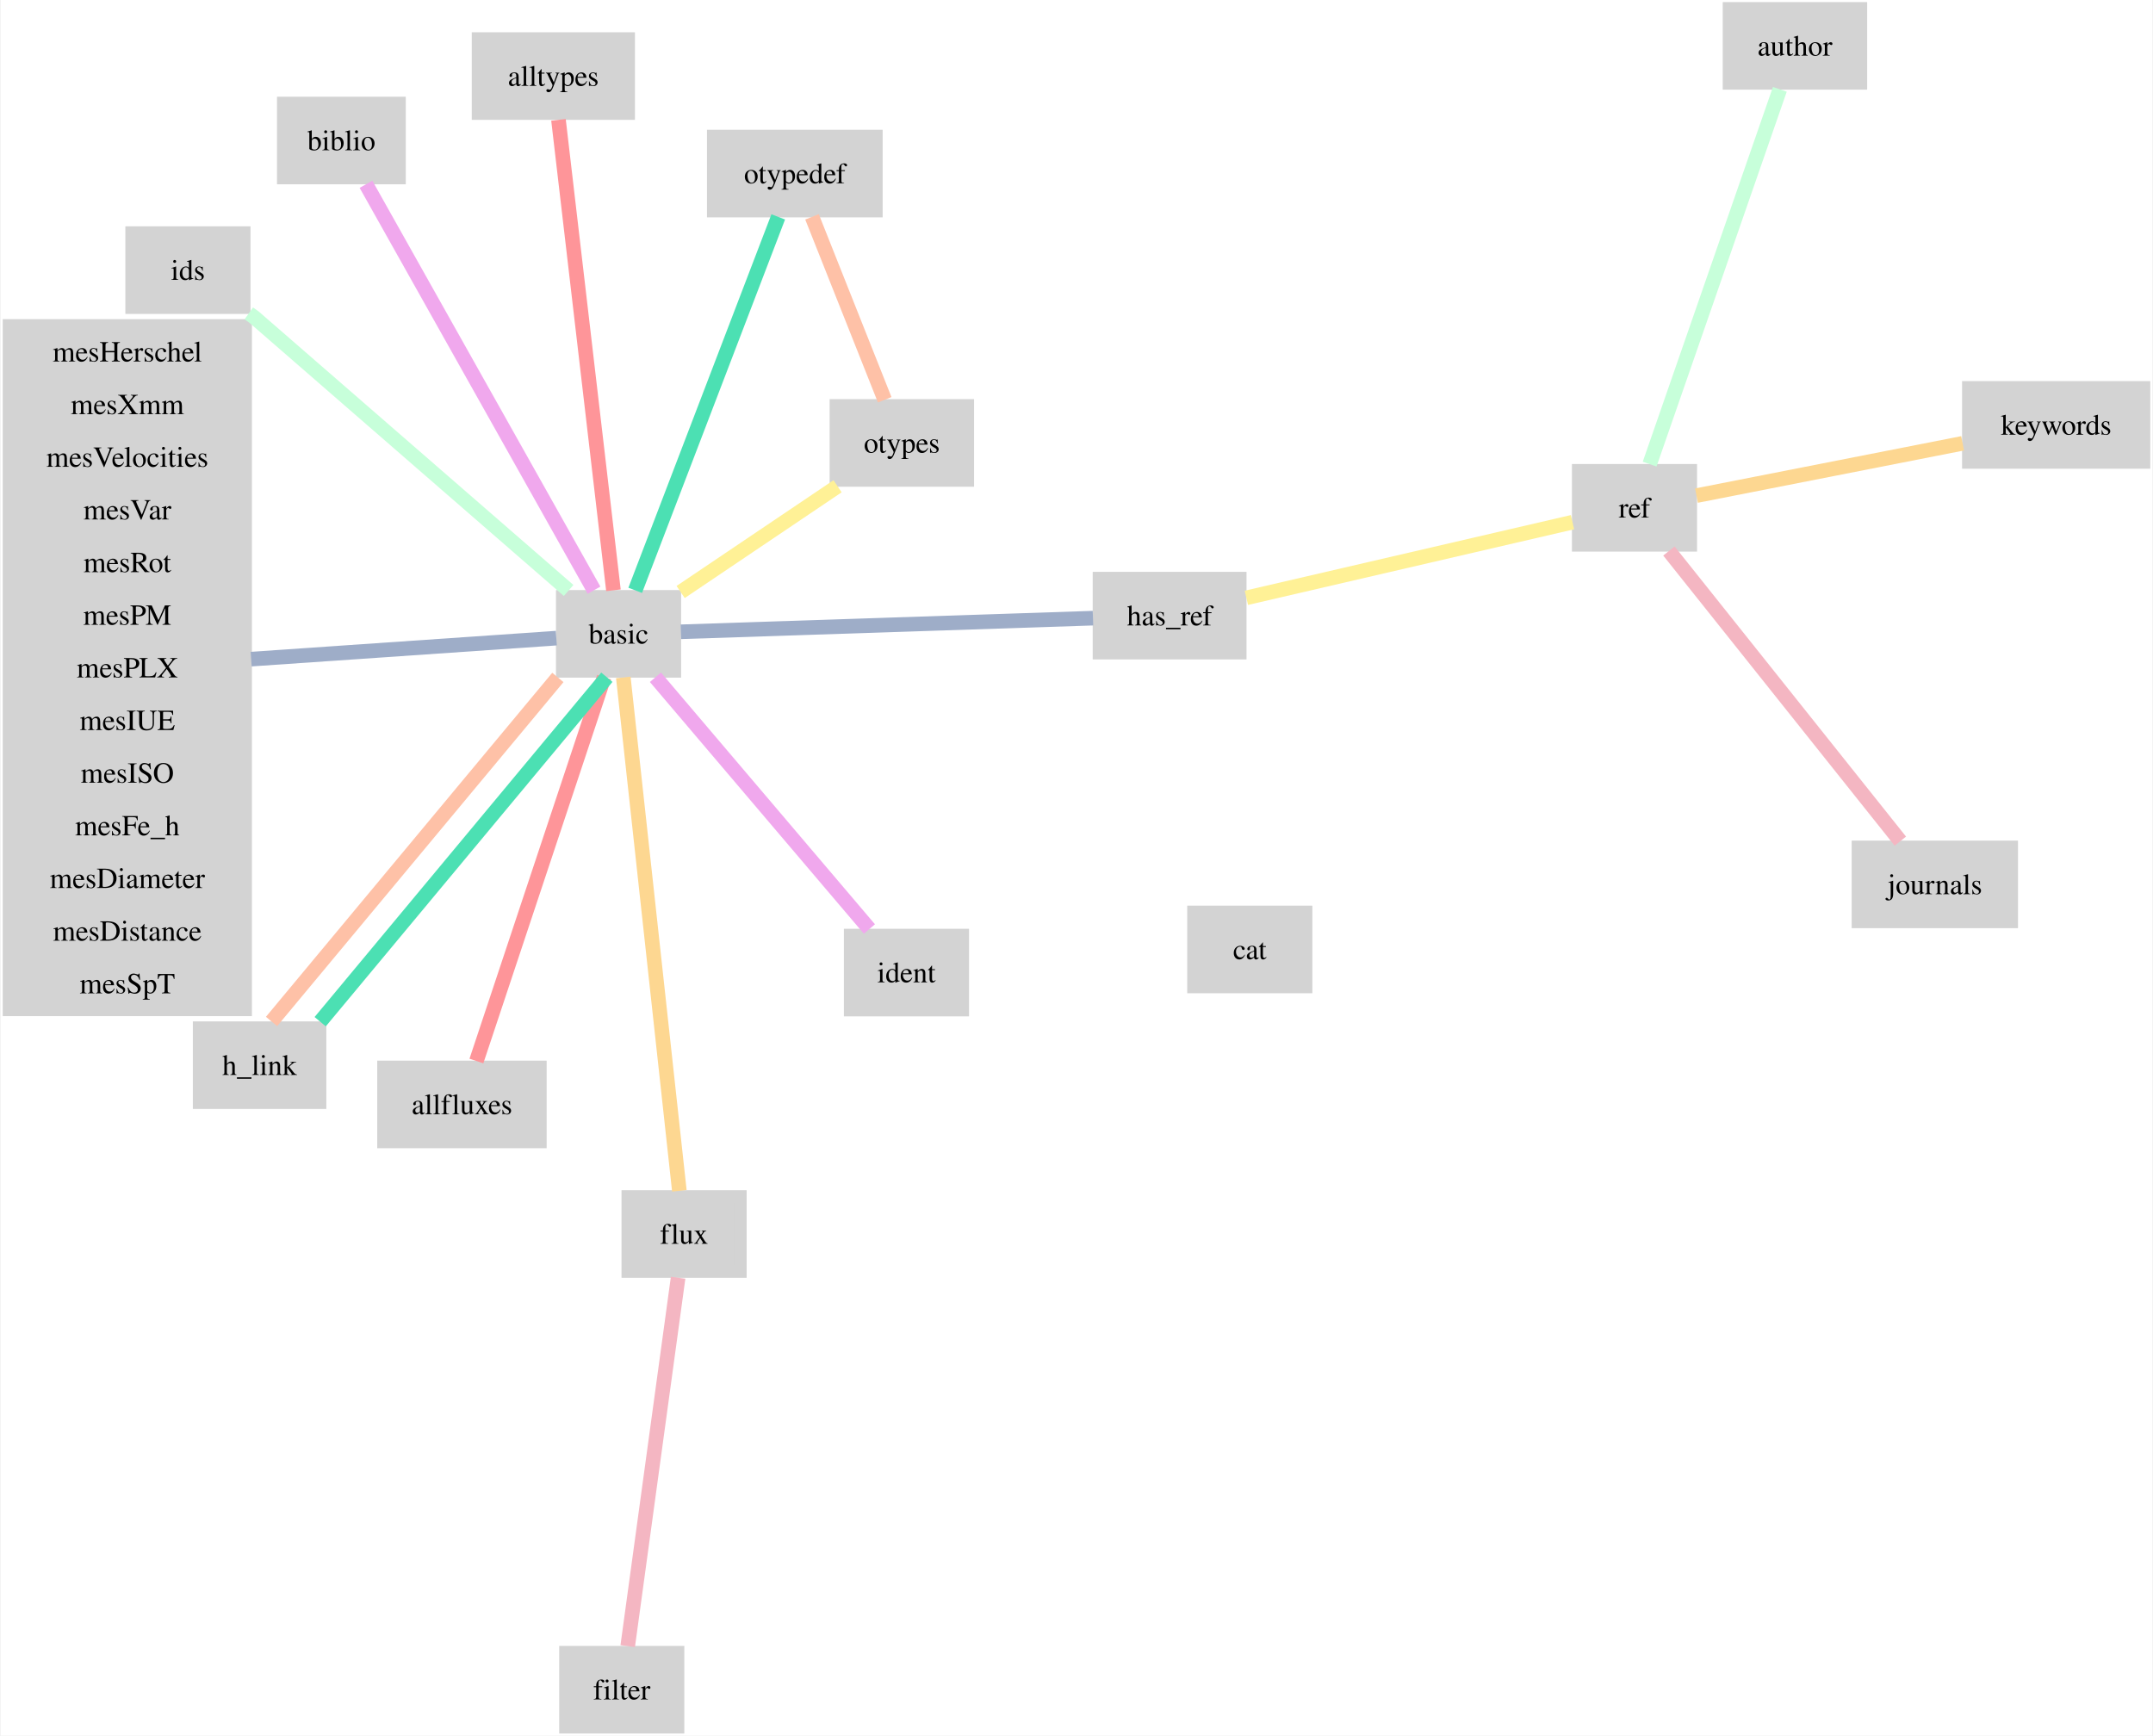
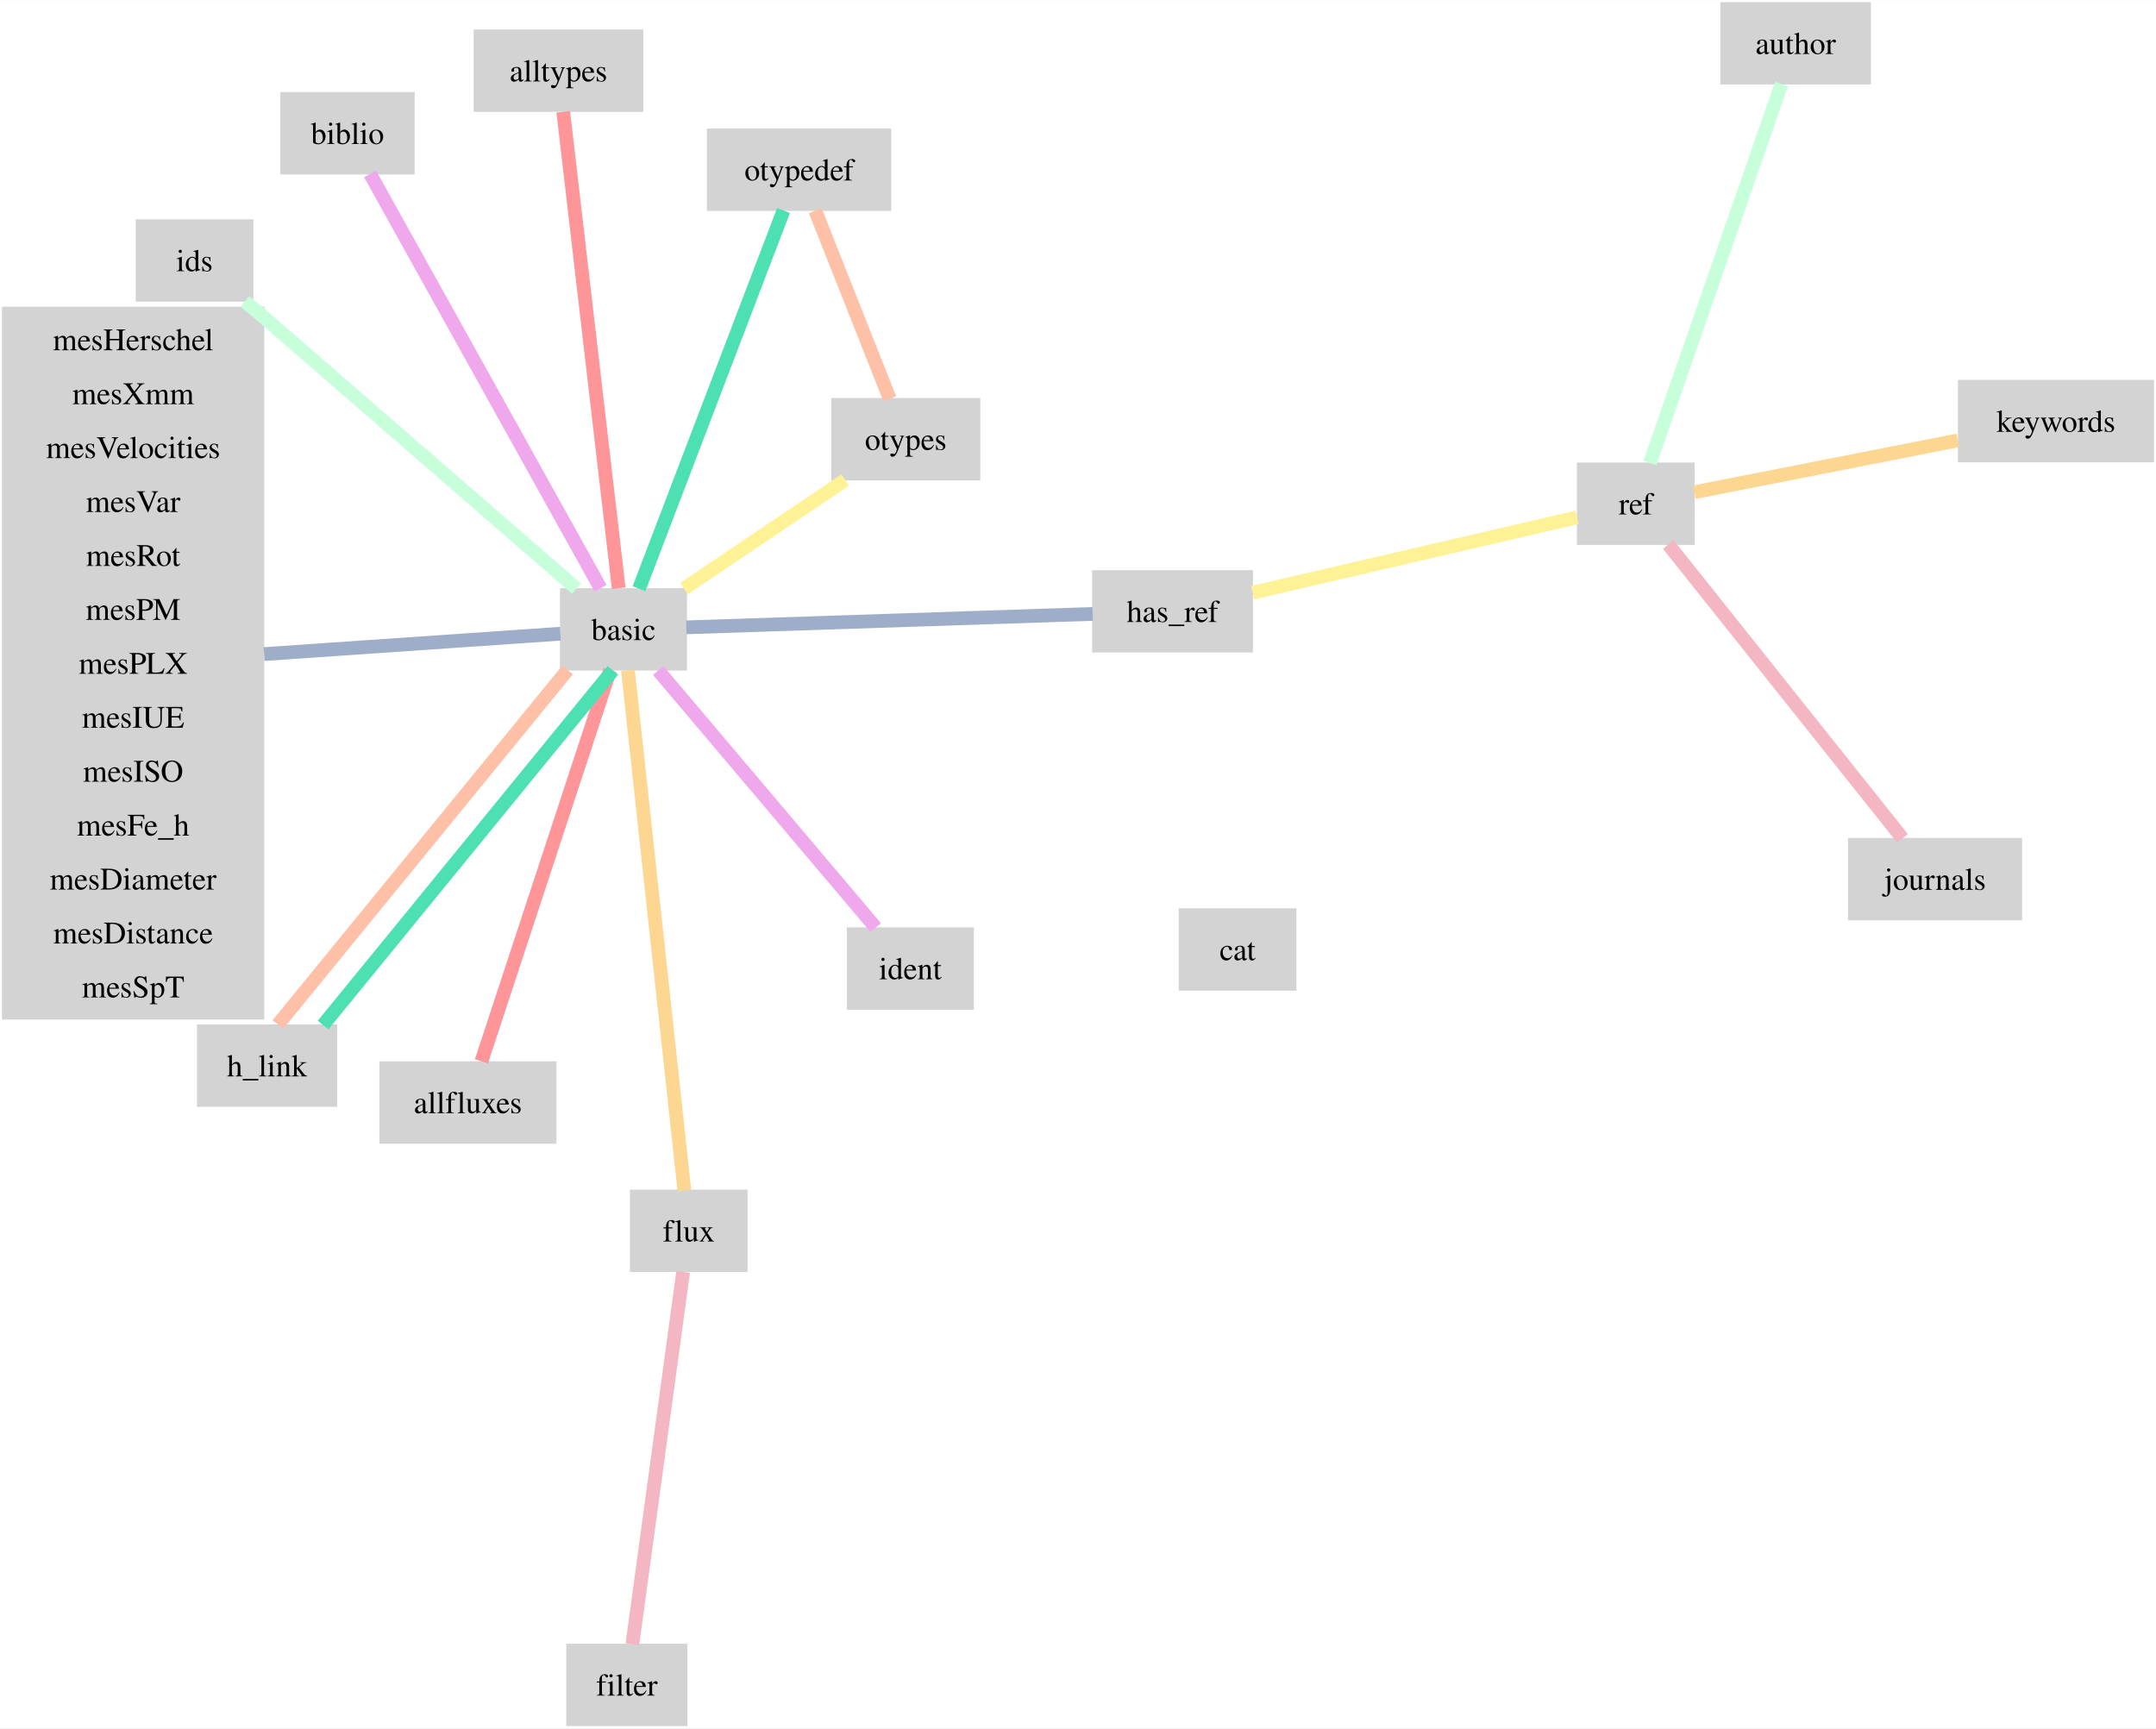
- <svg xmlns="http://www.w3.org/2000/svg" xmlns:xlink="http://www.w3.org/1999/xlink" width="1032pt" height="832pt" viewBox="0.00 0.00 1031.81 832.33">
-   <g id="graph0" class="graph" transform="scale(1 1) rotate(0) translate(4 828.33)">
-     <polygon fill="white" stroke="none" points="-4,4 -4,-828.33 1027.81,-828.33 1027.81,4 -4,4" />
+ <svg xmlns="http://www.w3.org/2000/svg" xmlns:xlink="http://www.w3.org/1999/xlink" width="1099pt" height="881pt" viewBox="0.00 0.00 1099.28 881.07">
+   <g id="graph0" class="graph" transform="scale(1 1) rotate(0) translate(4 877.07)">
+     <polygon fill="white" stroke="none" points="-4,4 -4,-877.07 1095.28,-877.07 1095.28,4 -4,4" />
    <g id="node1" class="node">
-       <polygon fill="lightgray" stroke="lightgray" stroke-width="6" points="0,-344.02 0,-672.27 113.5,-672.27 113.5,-344.02 0,-344.02" />
-       <text text-anchor="middle" x="56.75" y="-654.97" font-family="Times,serif" font-size="14.00">mesHerschel</text>
-       <polyline fill="none" stroke="lightgray" stroke-width="6" points="0,-647.02 113.5,-647.02" />
-       <text text-anchor="middle" x="56.75" y="-629.72" font-family="Times,serif" font-size="14.00">mesXmm</text>
-       <polyline fill="none" stroke="lightgray" stroke-width="6" points="0,-621.77 113.5,-621.77" />
-       <text text-anchor="middle" x="56.75" y="-604.47" font-family="Times,serif" font-size="14.00">mesVelocities</text>
-       <polyline fill="none" stroke="lightgray" stroke-width="6" points="0,-596.52 113.5,-596.52" />
-       <text text-anchor="middle" x="56.75" y="-579.22" font-family="Times,serif" font-size="14.00">mesVar</text>
-       <polyline fill="none" stroke="lightgray" stroke-width="6" points="0,-571.27 113.5,-571.27" />
-       <text text-anchor="middle" x="56.75" y="-553.97" font-family="Times,serif" font-size="14.00">mesRot</text>
-       <polyline fill="none" stroke="lightgray" stroke-width="6" points="0,-546.02 113.5,-546.02" />
-       <text text-anchor="middle" x="56.75" y="-528.72" font-family="Times,serif" font-size="14.00">mesPM</text>
-       <polyline fill="none" stroke="lightgray" stroke-width="6" points="0,-520.77 113.5,-520.77" />
-       <text text-anchor="middle" x="56.75" y="-503.47" font-family="Times,serif" font-size="14.00">mesPLX</text>
-       <polyline fill="none" stroke="lightgray" stroke-width="6" points="0,-495.52 113.5,-495.52" />
-       <text text-anchor="middle" x="56.75" y="-478.22" font-family="Times,serif" font-size="14.00">mesIUE</text>
-       <polyline fill="none" stroke="lightgray" stroke-width="6" points="0,-470.27 113.5,-470.27" />
-       <text text-anchor="middle" x="56.75" y="-452.97" font-family="Times,serif" font-size="14.00">mesISO</text>
-       <polyline fill="none" stroke="lightgray" stroke-width="6" points="0,-445.02 113.5,-445.02" />
-       <text text-anchor="middle" x="56.75" y="-427.72" font-family="Times,serif" font-size="14.00">mesFe_h</text>
-       <polyline fill="none" stroke="lightgray" stroke-width="6" points="0,-419.77 113.5,-419.77" />
-       <text text-anchor="middle" x="56.75" y="-402.47" font-family="Times,serif" font-size="14.00">mesDiameter</text>
-       <polyline fill="none" stroke="lightgray" stroke-width="6" points="0,-394.52 113.5,-394.52" />
-       <text text-anchor="middle" x="56.75" y="-377.22" font-family="Times,serif" font-size="14.00">mesDistance</text>
-       <polyline fill="none" stroke="lightgray" stroke-width="6" points="0,-369.27 113.5,-369.27" />
-       <text text-anchor="middle" x="56.75" y="-351.97" font-family="Times,serif" font-size="14.00">mesSpT</text>
+       <polygon fill="lightgray" stroke="lightgray" stroke-width="6" points="0,-360.28 0,-717.78 127.75,-717.78 127.75,-360.28 0,-360.28" />
+       <text text-anchor="middle" x="63.88" y="-698.58" font-family="Times,serif" font-size="16.00">mesHerschel</text>
+       <polyline fill="none" stroke="lightgray" stroke-width="6" points="0,-690.28 127.75,-690.28" />
+       <text text-anchor="middle" x="63.88" y="-671.08" font-family="Times,serif" font-size="16.00">mesXmm</text>
+       <polyline fill="none" stroke="lightgray" stroke-width="6" points="0,-662.78 127.75,-662.78" />
+       <text text-anchor="middle" x="63.88" y="-643.58" font-family="Times,serif" font-size="16.00">mesVelocities</text>
+       <polyline fill="none" stroke="lightgray" stroke-width="6" points="0,-635.28 127.75,-635.28" />
+       <text text-anchor="middle" x="63.88" y="-616.08" font-family="Times,serif" font-size="16.00">mesVar</text>
+       <polyline fill="none" stroke="lightgray" stroke-width="6" points="0,-607.78 127.75,-607.78" />
+       <text text-anchor="middle" x="63.88" y="-588.58" font-family="Times,serif" font-size="16.00">mesRot</text>
+       <polyline fill="none" stroke="lightgray" stroke-width="6" points="0,-580.28 127.75,-580.28" />
+       <text text-anchor="middle" x="63.88" y="-561.08" font-family="Times,serif" font-size="16.00">mesPM</text>
+       <polyline fill="none" stroke="lightgray" stroke-width="6" points="0,-552.78 127.75,-552.78" />
+       <text text-anchor="middle" x="63.88" y="-533.58" font-family="Times,serif" font-size="16.00">mesPLX</text>
+       <polyline fill="none" stroke="lightgray" stroke-width="6" points="0,-525.28 127.75,-525.28" />
+       <text text-anchor="middle" x="63.88" y="-506.08" font-family="Times,serif" font-size="16.00">mesIUE</text>
+       <polyline fill="none" stroke="lightgray" stroke-width="6" points="0,-497.78 127.75,-497.78" />
+       <text text-anchor="middle" x="63.88" y="-478.58" font-family="Times,serif" font-size="16.00">mesISO</text>
+       <polyline fill="none" stroke="lightgray" stroke-width="6" points="0,-470.28 127.75,-470.28" />
+       <text text-anchor="middle" x="63.88" y="-451.08" font-family="Times,serif" font-size="16.00">mesFe_h</text>
+       <polyline fill="none" stroke="lightgray" stroke-width="6" points="0,-442.78 127.75,-442.78" />
+       <text text-anchor="middle" x="63.88" y="-423.58" font-family="Times,serif" font-size="16.00">mesDiameter</text>
+       <polyline fill="none" stroke="lightgray" stroke-width="6" points="0,-415.28 127.75,-415.28" />
+       <text text-anchor="middle" x="63.88" y="-396.08" font-family="Times,serif" font-size="16.00">mesDistance</text>
+       <polyline fill="none" stroke="lightgray" stroke-width="6" points="0,-387.78 127.75,-387.78" />
+       <text text-anchor="middle" x="63.88" y="-368.58" font-family="Times,serif" font-size="16.00">mesSpT</text>
    </g>
    <g id="node2" class="node">
      <g id="a_node2">
        <a xlink:title="General data about an astronomical object">
-           <polygon fill="lightgray" stroke="lightgray" stroke-width="6" points="319.31,-542.35 265.31,-542.35 265.31,-506.35 319.31,-506.35 319.31,-542.35" />
-           <text text-anchor="middle" x="292.31" y="-519.68" font-family="Times,serif" font-size="14.00">basic</text>
+           <polygon fill="lightgray" stroke="lightgray" stroke-width="6" points="343.27,-574.22 284.52,-574.22 284.52,-538.22 343.27,-538.22 343.27,-574.22" />
+           <text text-anchor="middle" x="313.9" y="-550.77" font-family="Times,serif" font-size="16.00">basic</text>
        </a>
      </g>
    </g>
    <g id="edge1" class="edge">
      <g id="a_edge1">
        <a xlink:title="oid:oidref">
-           <path fill="none" stroke="#9eadc8" stroke-width="7" d="M262.47,-522.3C225.83,-519.78 162.8,-515.44 116.13,-512.23" />
+           <path fill="none" stroke="#9eadc8" stroke-width="7" d="M281.72,-554.01C243.74,-551.39 179.56,-546.98 130.67,-543.62" />
        </a>
      </g>
    </g>
    <g id="node3" class="node">
      <g id="a_node3">
        <a xlink:title="all flux/magnitudes U,B,V,I,J,H,K,u_,g_,r_,i_,z_">
-           <polygon fill="lightgray" stroke="lightgray" stroke-width="6" points="254.84,-316.67 179.59,-316.67 179.59,-280.67 254.84,-280.67 254.84,-316.67" />
-           <text text-anchor="middle" x="217.22" y="-293.99" font-family="Times,serif" font-size="14.00">allfluxes</text>
+           <polygon fill="lightgray" stroke="lightgray" stroke-width="6" points="276.7,-332.98 192.45,-332.98 192.45,-296.98 276.7,-296.98 276.7,-332.98" />
+           <text text-anchor="middle" x="234.57" y="-309.53" font-family="Times,serif" font-size="16.00">allfluxes</text>
        </a>
      </g>
    </g>
    <g id="edge8" class="edge">
      <g id="a_edge8">
        <a xlink:title="oidref:oid">
-           <path fill="none" stroke="#fe9599" stroke-width="7" d="M224.15,-319.49C238.45,-362.49 271.1,-460.62 285.39,-503.57" />
+           <path fill="none" stroke="#fe9599" stroke-width="7" d="M241.47,-335.97C256.51,-381.71 292.09,-489.92 307.07,-535.45" />
        </a>
      </g>
    </g>
    <g id="node4" class="node">
      <g id="a_node4">
        <a xlink:title="all object types concatenated with pipe">
-           <polygon fill="lightgray" stroke="lightgray" stroke-width="6" points="297.17,-809.85 224.92,-809.85 224.92,-773.85 297.17,-773.85 297.17,-809.85" />
-           <text text-anchor="middle" x="261.04" y="-787.17" font-family="Times,serif" font-size="14.00">alltypes</text>
+           <polygon fill="lightgray" stroke="lightgray" stroke-width="6" points="321,-859.09 240.5,-859.09 240.5,-823.09 321,-823.09 321,-859.09" />
+           <text text-anchor="middle" x="280.75" y="-835.64" font-family="Times,serif" font-size="16.00">alltypes</text>
        </a>
      </g>
    </g>
    <g id="edge17" class="edge">
      <g id="a_edge17">
        <a xlink:title="oidref:oid">
-           <path fill="none" stroke="#fe9599" stroke-width="7" d="M263.5,-770.86C269.34,-720.85 284.03,-595.15 289.86,-545.24" />
+           <path fill="none" stroke="#fe9599" stroke-width="7" d="M283.18,-820.15C289.31,-767.46 305.32,-629.91 311.46,-577.19" />
        </a>
      </g>
    </g>
    <g id="node5" class="node">
      <g id="a_node5">
        <a xlink:title="Author of a bibliographic reference">
-           <polygon fill="lightgray" stroke="lightgray" stroke-width="6" points="888.04,-824.33 824.79,-824.33 824.79,-788.33 888.04,-788.33 888.04,-824.33" />
-           <text text-anchor="middle" x="856.41" y="-801.65" font-family="Times,serif" font-size="14.00">author</text>
+           <polygon fill="lightgray" stroke="lightgray" stroke-width="6" points="946.92,-873.07 876.17,-873.07 876.17,-837.07 946.92,-837.07 946.92,-873.07" />
+           <text text-anchor="middle" x="911.55" y="-849.62" font-family="Times,serif" font-size="16.00">author</text>
        </a>
      </g>
    </g>
    <g id="node18" class="node">
      <g id="a_node18">
        <a xlink:title="Bibliographic reference">
-           <polygon fill="lightgray" stroke="lightgray" stroke-width="6" points="806.47,-602.8 752.47,-602.8 752.47,-566.8 806.47,-566.8 806.47,-602.8" />
-           <text text-anchor="middle" x="779.47" y="-580.13" font-family="Times,serif" font-size="14.00">ref</text>
+           <polygon fill="lightgray" stroke="lightgray" stroke-width="6" points="857.02,-638.3 803.02,-638.3 803.02,-602.3 857.02,-602.3 857.02,-638.3" />
+           <text text-anchor="middle" x="830.02" y="-614.85" font-family="Times,serif" font-size="16.00">ref</text>
        </a>
      </g>
    </g>
    <g id="edge11" class="edge">
      <g id="a_edge11">
        <a xlink:title="oidbibref:oidbib">
-           <path fill="none" stroke="#c7ffda" stroke-width="7" d="M849.17,-785.49C834.51,-743.27 801.44,-648.06 786.74,-605.75" />
+           <path fill="none" stroke="#c7ffda" stroke-width="7" d="M904.31,-834.24C888.84,-789.69 852.7,-685.6 837.24,-641.09" />
        </a>
      </g>
    </g>
    <g id="node6" class="node">
      <g id="a_node6">
        <a xlink:title="Bibliography">
-           <polygon fill="lightgray" stroke="lightgray" stroke-width="6" points="187.28,-778.95 131.53,-778.95 131.53,-742.95 187.28,-742.95 187.28,-778.95" />
-           <text text-anchor="middle" x="159.4" y="-756.28" font-family="Times,serif" font-size="14.00">biblio</text>
+           <polygon fill="lightgray" stroke="lightgray" stroke-width="6" points="204.43,-827.17 141.93,-827.17 141.93,-791.17 204.43,-791.17 204.43,-827.17" />
+           <text text-anchor="middle" x="173.18" y="-803.72" font-family="Times,serif" font-size="16.00">biblio</text>
        </a>
      </g>
    </g>
    <g id="edge14" class="edge">
      <g id="a_edge14">
        <a xlink:title="oidref:oid">
-           <path fill="none" stroke="#f0a8ed" stroke-width="7" d="M171.2,-739.95C196.42,-695.06 255.34,-590.16 280.54,-545.3" />
+           <path fill="none" stroke="#f0a8ed" stroke-width="7" d="M184.69,-788.47C211.08,-741.04 275.68,-624.91 302.22,-577.2" />
        </a>
      </g>
    </g>
    <g id="node7" class="node">
      <g id="a_node7">
        <a xlink:title="Catalogues name">
-           <polygon fill="lightgray" stroke="lightgray" stroke-width="6" points="622,-391 568,-391 568,-355 622,-355 622,-391" />
-           <text text-anchor="middle" x="595" y="-368.33" font-family="Times,serif" font-size="14.00">cat</text>
+           <polygon fill="lightgray" stroke="lightgray" stroke-width="6" points="654,-411 600,-411 600,-375 654,-375 654,-411" />
+           <text text-anchor="middle" x="627" y="-387.55" font-family="Times,serif" font-size="16.00">cat</text>
        </a>
      </g>
    </g>
    <g id="node8" class="node">
      <g id="a_node8">
        <a xlink:title="Description of a flux filter">
-           <polygon fill="lightgray" stroke="lightgray" stroke-width="6" points="320.85,-36 266.85,-36 266.85,0 320.85,0 320.85,-36" />
-           <text text-anchor="middle" x="293.85" y="-13.33" font-family="Times,serif" font-size="14.00">filter</text>
+           <polygon fill="lightgray" stroke="lightgray" stroke-width="6" points="343.47,-36 287.72,-36 287.72,0 343.47,0 343.47,-36" />
+           <text text-anchor="middle" x="315.6" y="-12.55" font-family="Times,serif" font-size="16.00">filter</text>
        </a>
      </g>
    </g>
    <g id="node9" class="node">
      <g id="a_node9">
        <a xlink:title="Magnitude/Flux information about an astronomical object">
-           <polygon fill="lightgray" stroke="lightgray" stroke-width="6" points="350.73,-254.54 296.73,-254.54 296.73,-218.54 350.73,-218.54 350.73,-254.54" />
-           <text text-anchor="middle" x="323.73" y="-231.86" font-family="Times,serif" font-size="14.00">flux</text>
+           <polygon fill="lightgray" stroke="lightgray" stroke-width="6" points="374.17,-267.57 320.17,-267.57 320.17,-231.57 374.17,-231.57 374.17,-267.57" />
+           <text text-anchor="middle" x="347.17" y="-244.12" font-family="Times,serif" font-size="16.00">flux</text>
        </a>
      </g>
    </g>
    <g id="edge6" class="edge">
      <g id="a_edge6">
        <a xlink:title="oidref:oid">
-           <path fill="none" stroke="#fdd791" stroke-width="7" d="M321.47,-257.24C315.69,-310.21 300.4,-450.26 294.59,-503.45" />
+           <path fill="none" stroke="#fdd791" stroke-width="7" d="M344.94,-270.16C338.89,-325.89 322.25,-479.21 316.17,-535.31" />
        </a>
      </g>
    </g>
    <g id="edge7" class="edge">
      <g id="a_edge7">
        <a xlink:title="filter:filtername">
-           <path fill="none" stroke="#f4b6c2" stroke-width="7" d="M320.87,-215.58C315.15,-173.81 302.41,-80.61 296.7,-38.89" />
+           <path fill="none" stroke="#f4b6c2" stroke-width="7" d="M344.32,-228.61C338.31,-184.52 324.41,-82.64 318.43,-38.74" />
        </a>
      </g>
    </g>
    <g id="node10" class="node">
      <g id="a_node10">
        <a xlink:title="hierarchy of membership measure">
-           <polygon fill="lightgray" stroke="lightgray" stroke-width="6" points="149.18,-335.5 91.18,-335.5 91.18,-299.5 149.18,-299.5 149.18,-335.5" />
-           <text text-anchor="middle" x="120.18" y="-312.82" font-family="Times,serif" font-size="14.00">h_link</text>
+           <polygon fill="lightgray" stroke="lightgray" stroke-width="6" points="164.93,-351.76 99.43,-351.76 99.43,-315.76 164.93,-315.76 164.93,-351.76" />
+           <text text-anchor="middle" x="132.18" y="-328.31" font-family="Times,serif" font-size="16.00">h_link</text>
        </a>
      </g>
    </g>
    <g id="edge12" class="edge">
      <g id="a_edge12">
        <a xlink:title="parent:oid">
-           <path fill="none" stroke="#fec1a7" stroke-width="7" d="M125.91,-338.46C154.95,-373.36 226.66,-459.53 263.21,-503.45" />
+           <path fill="none" stroke="#fec1a7" stroke-width="7" d="M137.7,-354.75C168.25,-392.15 247.04,-488.6 285.36,-535.51" />
        </a>
      </g>
    </g>
    <g id="edge13" class="edge">
      <g id="a_edge13">
        <a xlink:title="child:oid">
-           <path fill="none" stroke="#4ce0b3" stroke-width="7" d="M149.24,-338.36C185.84,-382.33 257.74,-468.75 286.7,-503.55" />
+           <path fill="none" stroke="#4ce0b3" stroke-width="7" d="M160.71,-354.46C199.07,-401.42 277.99,-498.04 308.47,-535.35" />
        </a>
      </g>
    </g>
    <g id="node11" class="node">
      <g id="a_node11">
        <a xlink:title="Associations between astronomical objects and their bibliographic references">
-           <polygon fill="lightgray" stroke="lightgray" stroke-width="6" points="590.43,-551.09 522.68,-551.09 522.68,-515.09 590.43,-515.09 590.43,-551.09" />
-           <text text-anchor="middle" x="556.55" y="-528.42" font-family="Times,serif" font-size="14.00">has_ref</text>
+           <polygon fill="lightgray" stroke="lightgray" stroke-width="6" points="631.84,-583.44 555.84,-583.44 555.84,-547.44 631.84,-547.44 631.84,-583.44" />
+           <text text-anchor="middle" x="593.84" y="-559.99" font-family="Times,serif" font-size="16.00">has_ref</text>
        </a>
      </g>
    </g>
    <g id="edge10" class="edge">
      <g id="a_edge10">
        <a xlink:title="oidref:oid">
-           <path fill="none" stroke="#9eadc8" stroke-width="7" d="M519.81,-531.88C467.05,-530.13 370.86,-526.95 322.2,-525.34" />
+           <path fill="none" stroke="#9eadc8" stroke-width="7" d="M553.13,-564.1C497.03,-562.25 397.07,-558.96 345.95,-557.27" />
        </a>
      </g>
    </g>
    <g id="edge9" class="edge">
      <g id="a_edge9">
        <a xlink:title="oidbibref:oidbib">
-           <path fill="none" stroke="#fff196" stroke-width="7" d="M593.36,-541.63C637.14,-551.79 709.35,-568.54 749.74,-577.91" />
+           <path fill="none" stroke="#fff196" stroke-width="7" d="M634.71,-574.94C681.85,-585.88 758.21,-603.62 800.12,-613.36" />
        </a>
      </g>
    </g>
    <g id="node12" class="node">
      <g id="a_node12">
        <a xlink:title="Identifiers of an astronomical object">
-           <polygon fill="lightgray" stroke="lightgray" stroke-width="6" points="457.37,-379.91 403.37,-379.91 403.37,-343.91 457.37,-343.91 457.37,-379.91" />
-           <text text-anchor="middle" x="430.37" y="-357.23" font-family="Times,serif" font-size="14.00">ident</text>
+           <polygon fill="lightgray" stroke="lightgray" stroke-width="6" points="489.52,-401.29 430.77,-401.29 430.77,-365.29 489.52,-365.29 489.52,-401.29" />
+           <text text-anchor="middle" x="460.15" y="-377.84" font-family="Times,serif" font-size="16.00">ident</text>
        </a>
      </g>
    </g>
    <g id="edge5" class="edge">
      <g id="a_edge5">
        <a xlink:title="oidref:oid">
-           <path fill="none" stroke="#f0a8ed" stroke-width="7" d="M412.6,-382.81C386.09,-414 336.47,-472.38 310,-503.53" />
+           <path fill="none" stroke="#f0a8ed" stroke-width="7" d="M442.51,-404.15C414.4,-437.39 359.75,-502 331.6,-535.28" />
        </a>
      </g>
    </g>
    <g id="node13" class="node">
      <g id="a_node13">
        <a xlink:title="all names concatenated with pipe">
-           <polygon fill="lightgray" stroke="lightgray" stroke-width="6" points="112.82,-716.79 58.82,-716.79 58.82,-680.79 112.82,-680.79 112.82,-716.79" />
-           <text text-anchor="middle" x="85.82" y="-694.11" font-family="Times,serif" font-size="14.00">ids</text>
+           <polygon fill="lightgray" stroke="lightgray" stroke-width="6" points="122.18,-762.31 68.18,-762.31 68.18,-726.31 122.18,-726.31 122.18,-762.31" />
+           <text text-anchor="middle" x="95.18" y="-738.86" font-family="Times,serif" font-size="16.00">ids</text>
        </a>
      </g>
    </g>
    <g id="edge2" class="edge">
      <g id="a_edge2">
        <a xlink:title="oidref:oid">
-           <path fill="none" stroke="#c7ffda" stroke-width="7" d="M115.01,-678.03C116.56,-676.93 117.5,-676.27 117.5,-676.27 117.5,-676.27 220.49,-586.76 268.37,-545.16" />
+           <path fill="none" stroke="#c7ffda" stroke-width="7" d="M120.84,-723.41C124.88,-720.12 127.75,-717.78 127.75,-717.78 127.75,-717.78 239.67,-620.64 289.94,-577.01" />
        </a>
      </g>
    </g>
    <g id="node14" class="node">
      <g id="a_node14">
        <a xlink:title="Description of all used journals in the database">
-           <polygon fill="lightgray" stroke="lightgray" stroke-width="6" points="960.37,-422.2 886.62,-422.2 886.62,-386.2 960.37,-386.2 960.37,-422.2" />
-           <text text-anchor="middle" x="923.5" y="-399.52" font-family="Times,serif" font-size="14.00">journals</text>
+           <polygon fill="lightgray" stroke="lightgray" stroke-width="6" points="1024,-446.87 941.25,-446.87 941.25,-410.87 1024,-410.87 1024,-446.87" />
+           <text text-anchor="middle" x="982.62" y="-423.42" font-family="Times,serif" font-size="16.00">journals</text>
        </a>
      </g>
    </g>
    <g id="node15" class="node">
      <g id="a_node15">
        <a xlink:title="List of keywords in a paper">
-           <polygon fill="lightgray" stroke="lightgray" stroke-width="6" points="1023.81,-642.56 939.56,-642.56 939.56,-606.56 1023.81,-606.56 1023.81,-642.56" />
-           <text text-anchor="middle" x="981.68" y="-619.88" font-family="Times,serif" font-size="14.00">keywords</text>
+           <polygon fill="lightgray" stroke="lightgray" stroke-width="6" points="1091.28,-680.42 997.28,-680.42 997.28,-644.42 1091.28,-644.42 1091.28,-680.42" />
+           <text text-anchor="middle" x="1044.28" y="-656.97" font-family="Times,serif" font-size="16.00">keywords</text>
        </a>
      </g>
    </g>
    <g id="edge15" class="edge">
      <g id="a_edge15">
        <a xlink:title="oidbibref:oidbib">
-           <path fill="none" stroke="#fdd791" stroke-width="7" d="M936.81,-615.73C897.94,-608.09 842.83,-597.26 809.2,-590.65" />
+           <path fill="none" stroke="#fdd791" stroke-width="7" d="M994.31,-652.6C952.64,-644.41 894.65,-633.01 859.88,-626.17" />
        </a>
      </g>
    </g>
    <g id="node16" class="node">
      <g id="a_node16">
        <a xlink:title="all names and definitions for the object types">
-           <polygon fill="lightgray" stroke="lightgray" stroke-width="6" points="415.96,-763.09 337.71,-763.09 337.71,-727.09 415.96,-727.09 415.96,-763.09" />
-           <text text-anchor="middle" x="376.83" y="-740.42" font-family="Times,serif" font-size="14.00">otypedef</text>
+           <polygon fill="lightgray" stroke="lightgray" stroke-width="6" points="447.42,-808.59 359.42,-808.59 359.42,-772.59 447.42,-772.59 447.42,-808.59" />
+           <text text-anchor="middle" x="403.42" y="-785.14" font-family="Times,serif" font-size="16.00">otypedef</text>
        </a>
      </g>
    </g>
    <g id="edge4" class="edge">
      <g id="a_edge4">
        <a xlink:title="otype:otype">
-           <path fill="none" stroke="#4ce0b3" stroke-width="7" d="M368.88,-724.32C352.77,-682.25 316.44,-587.38 300.3,-545.22" />
+           <path fill="none" stroke="#4ce0b3" stroke-width="7" d="M395.48,-769.79C378.49,-725.31 338.8,-621.4 321.82,-576.97" />
        </a>
      </g>
    </g>
    <g id="node17" class="node">
      <g id="a_node17">
        <a xlink:title="List of all object types associated with an object">
-           <polygon fill="lightgray" stroke="lightgray" stroke-width="6" points="459.78,-633.91 396.53,-633.91 396.53,-597.91 459.78,-597.91 459.78,-633.91" />
-           <text text-anchor="middle" x="428.16" y="-611.24" font-family="Times,serif" font-size="14.00">otypes</text>
+           <polygon fill="lightgray" stroke="lightgray" stroke-width="6" points="492.81,-671.21 422.81,-671.21 422.81,-635.21 492.81,-635.21 492.81,-671.21" />
+           <text text-anchor="middle" x="457.81" y="-647.76" font-family="Times,serif" font-size="16.00">otypes</text>
        </a>
      </g>
    </g>
    <g id="edge3" class="edge">
      <g id="a_edge3">
        <a xlink:title="otype:otype">
-           <path fill="none" stroke="#fec1a7" stroke-width="7" d="M385.08,-724.34C394.66,-700.23 410.36,-660.7 419.93,-636.61" />
+           <path fill="none" stroke="#fec1a7" stroke-width="7" d="M411.68,-769.72C421.96,-743.75 439.41,-699.67 449.65,-673.82" />
        </a>
      </g>
    </g>
    <g id="edge18" class="edge">
      <g id="a_edge18">
        <a xlink:title="oidref:oid">
-           <path fill="none" stroke="#fff196" stroke-width="7" d="M397.33,-595.13C374.79,-579.94 344.37,-559.44 322.08,-544.42" />
+           <path fill="none" stroke="#fff196" stroke-width="7" d="M426.94,-632.4C402.65,-616.04 368.99,-593.34 344.72,-576.99" />
        </a>
      </g>
    </g>
    <g id="edge16" class="edge">
      <g id="a_edge16">
        <a xlink:title="journal:journal">
-           <path fill="none" stroke="#f4b6c2" stroke-width="7" d="M795.99,-564.09C823.7,-529.34 879.22,-459.72 906.95,-424.95" />
+           <path fill="none" stroke="#f4b6c2" stroke-width="7" d="M846.65,-599.45C876,-562.63 936.68,-486.5 966.02,-449.7" />
        </a>
      </g>
    </g>
  </g>
</svg>
